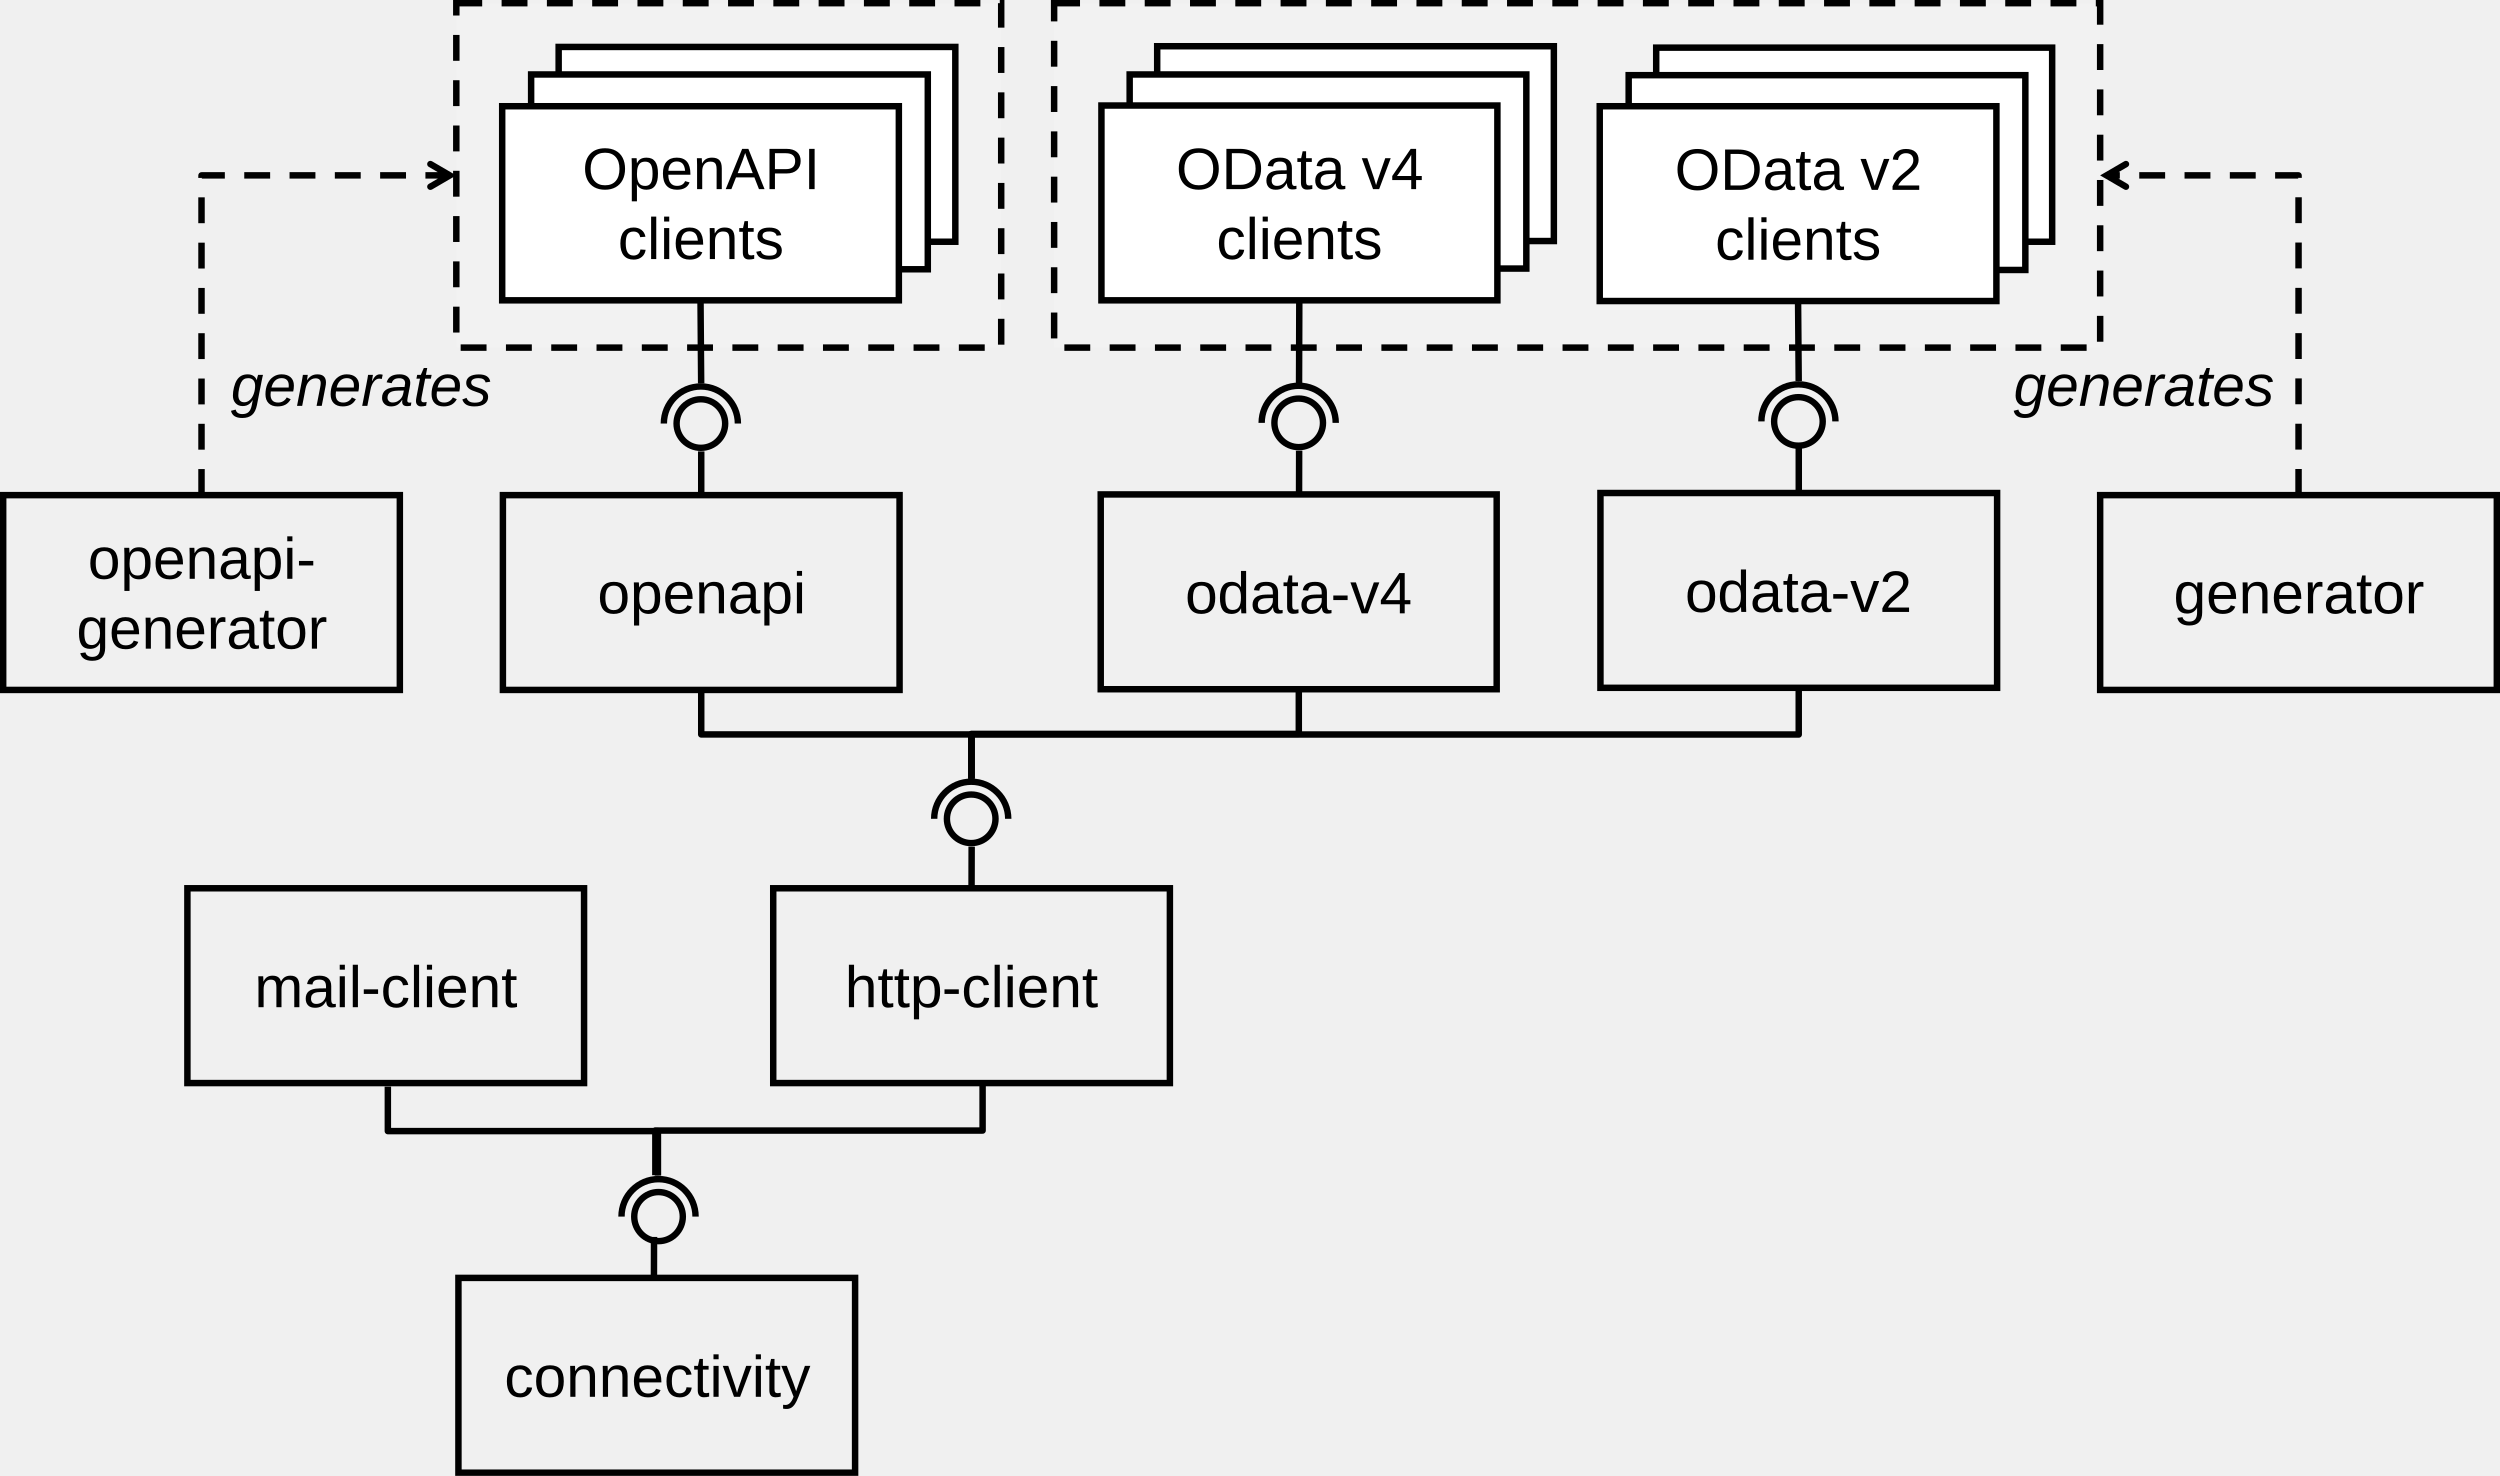
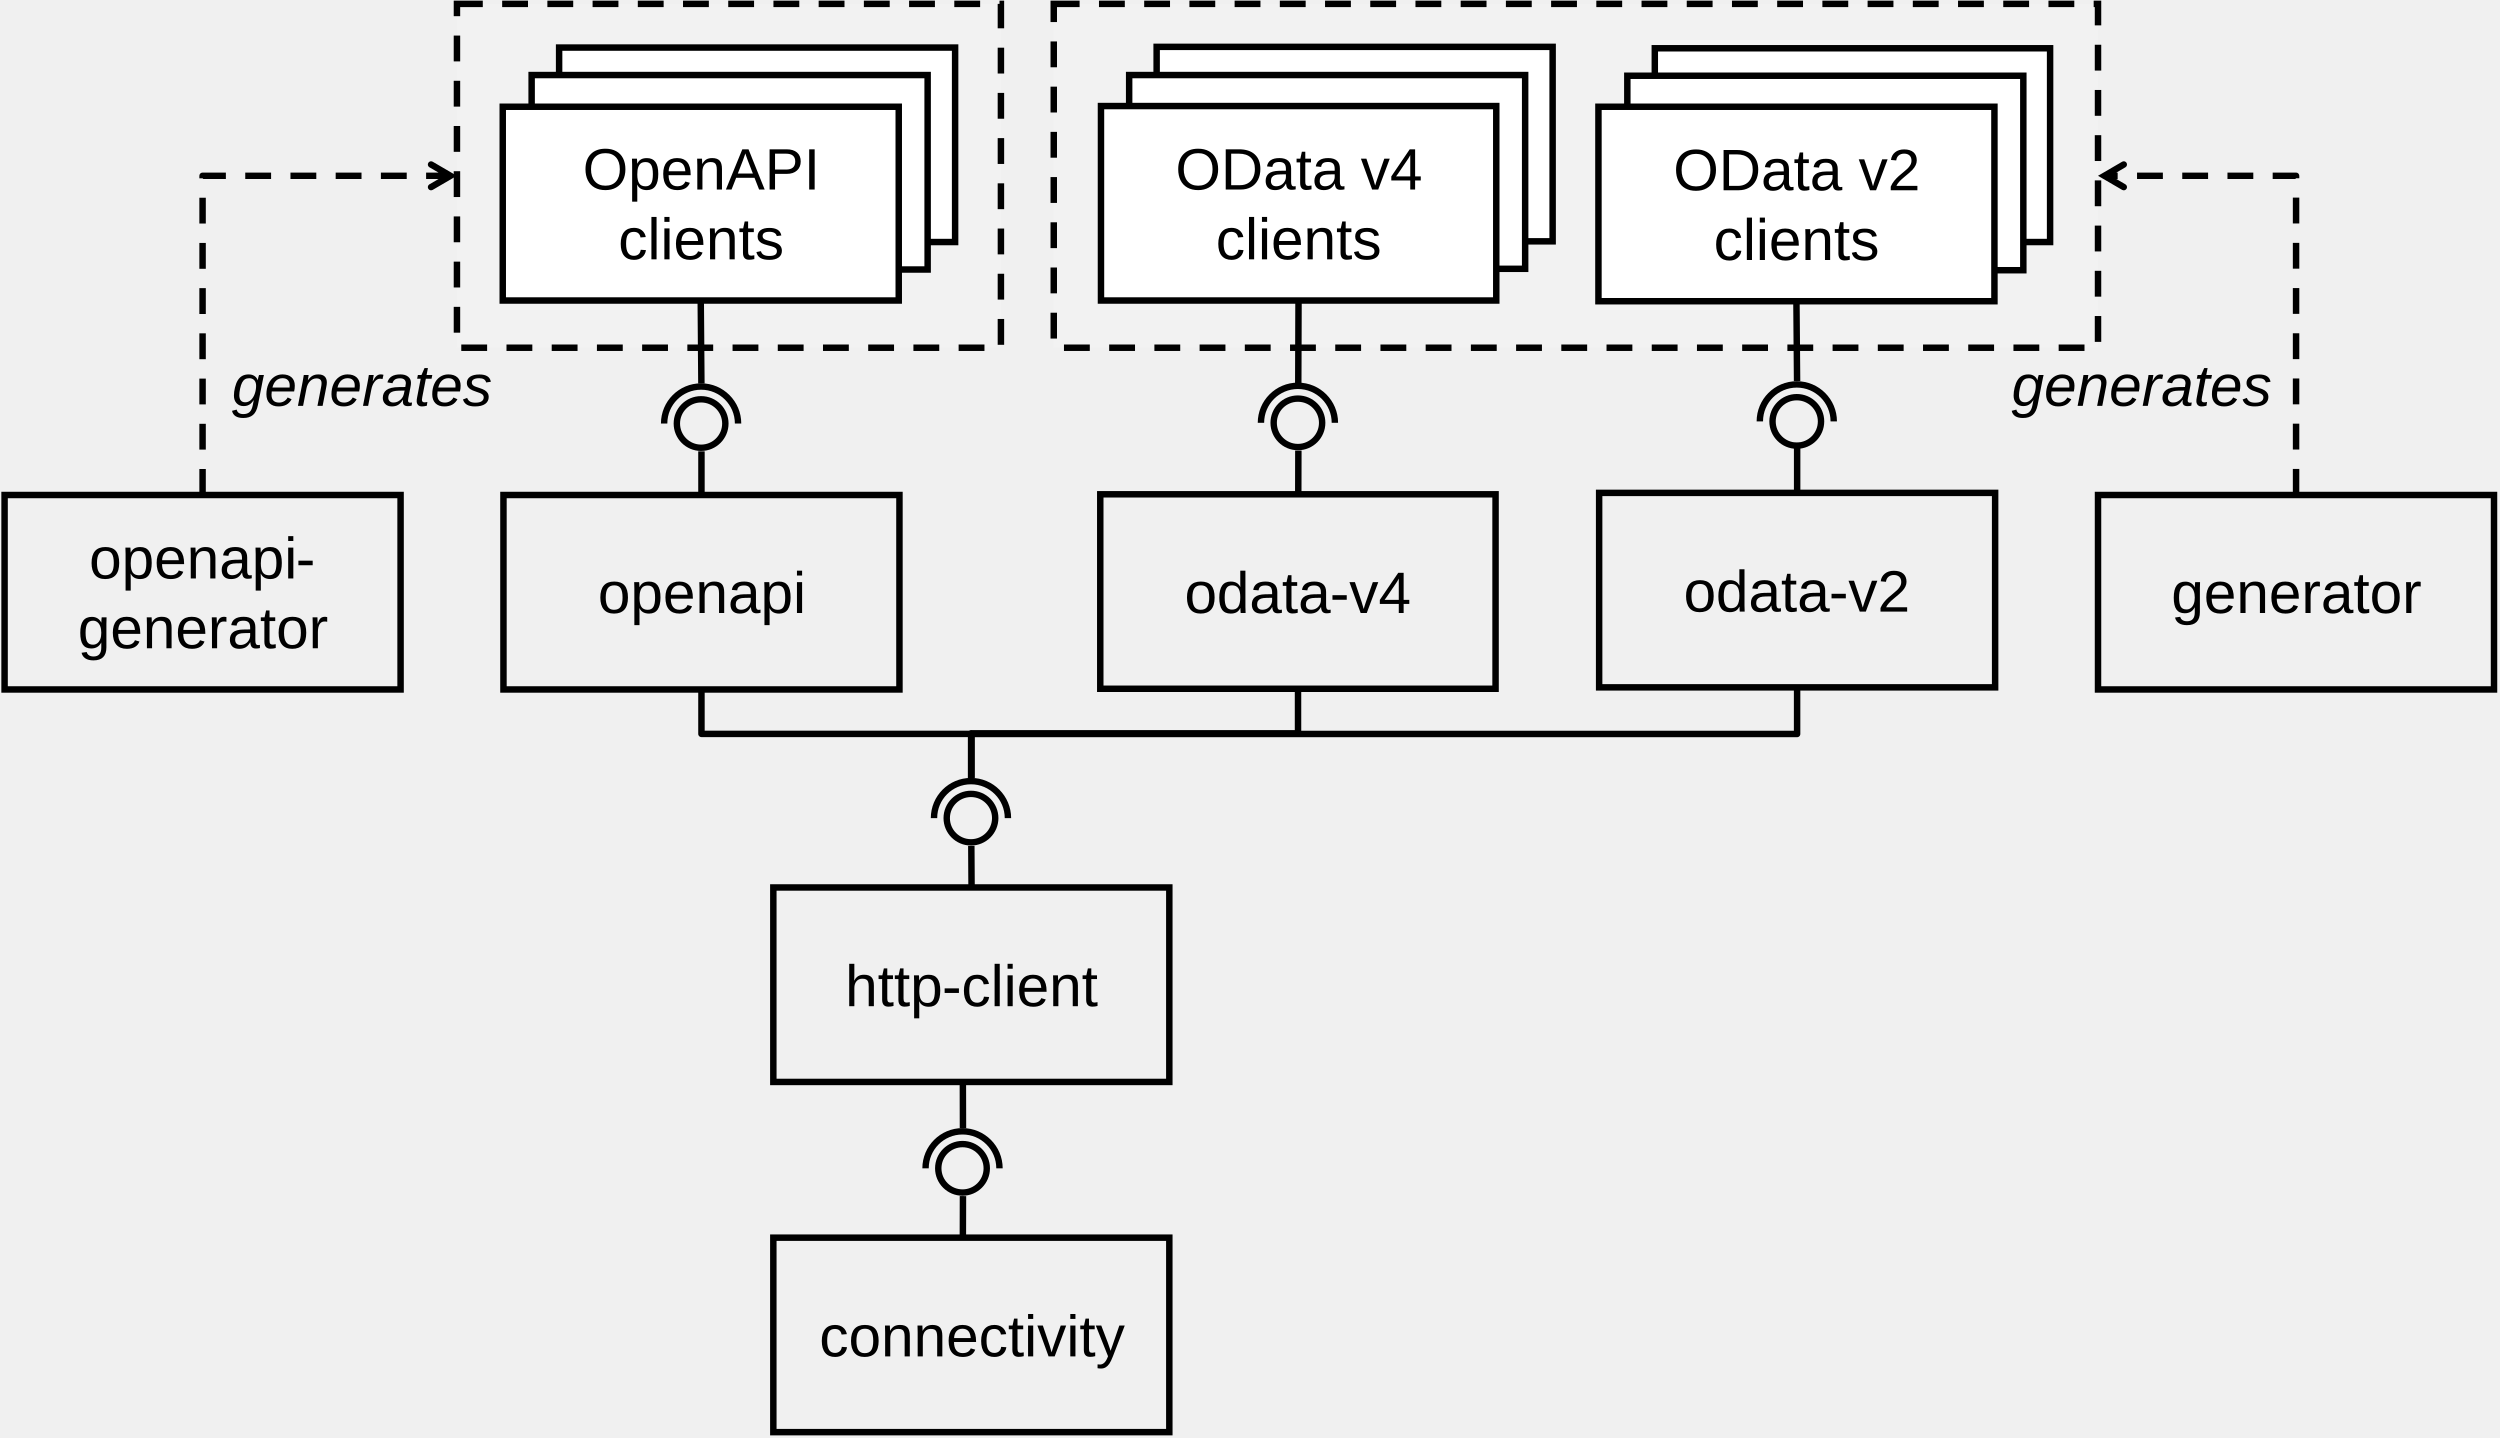
- <svg xmlns="http://www.w3.org/2000/svg" width="3542" height="2091" overflow="hidden">
-   <defs>
-     <clipPath id="clip0">
-       <rect x="721" y="413" width="3542" height="2091" />
-     </clipPath>
-   </defs>
-   <g clip-path="url(#clip0)" transform="translate(-721 -413)">
-     <rect x="1367.5" y="417.5" width="772" height="488" stroke="#000000" stroke-width="9.167" stroke-miterlimit="8" stroke-dasharray="36.667 27.5" fill="#F2F2F2" />
-     <rect x="2214.5" y="417.5" width="1482" height="488" stroke="#000000" stroke-width="9.167" stroke-miterlimit="8" stroke-dasharray="36.667 27.5" fill="#F2F2F2" />
-     <rect x="1816.5" y="1671.5" width="562" height="276" stroke="#000000" stroke-width="9.167" stroke-miterlimit="8" fill="none" />
-     <text font-family="Arial,Arial_MSFontService,sans-serif" font-weight="400" font-size="83" transform="matrix(1 0 0 1 1917.97 1840)">http<tspan font-size="83" x="137.5" y="0">-</tspan>client</text>
-     <rect x="2988.5" y="1111.5" width="562" height="276" stroke="#000000" stroke-width="9.167" stroke-miterlimit="8" fill="none" />
-     <text font-family="Arial,Arial_MSFontService,sans-serif" font-weight="400" font-size="83" transform="matrix(1 0 0 1 3108.38 1280)">o<tspan font-size="83" x="45.834" y="0">data</tspan>
-       <tspan font-size="83" x="206.25" y="0">-</tspan>v2</text>
-     <rect x="2280.5" y="1113.5" width="561" height="276" stroke="#000000" stroke-width="9.167" stroke-miterlimit="8" fill="none" />
-     <text font-family="Arial,Arial_MSFontService,sans-serif" font-weight="400" font-size="83" transform="matrix(1 0 0 1 2400.09 1282)">o<tspan font-size="83" x="45.834" y="0">data</tspan>
-       <tspan font-size="83" x="206.25" y="0">-</tspan>v4</text>
-     <rect x="1433.5" y="1114.5" width="562" height="276" stroke="#000000" stroke-width="9.167" stroke-miterlimit="8" fill="none" />
-     <text font-family="Arial,Arial_MSFontService,sans-serif" font-weight="400" font-size="83" transform="matrix(1 0 0 1 1567.52 1282)">openapi</text>
-     <rect x="3696.5" y="1114.5" width="562" height="276" stroke="#000000" stroke-width="9.167" stroke-miterlimit="8" fill="none" />
-     <text font-family="Arial,Arial_MSFontService,sans-serif" font-weight="400" font-size="83" transform="matrix(1 0 0 1 3800.51 1282)">generator</text>
-     <rect x="725.5" y="1114.5" width="562" height="276" stroke="#000000" stroke-width="9.167" stroke-miterlimit="8" fill="none" />
-     <text font-family="Arial,Arial_MSFontService,sans-serif" font-weight="400" font-size="83" transform="matrix(1 0 0 1 845.477 1233)">openapi-<tspan font-size="83" x="-16.042" y="99">generator</tspan>
-     </text>
-     <path d="M2097.5 1516.02 2097.5 1452.76 2561.15 1452.76 2561.15 1389.5" stroke="#000000" stroke-width="9.167" stroke-linejoin="round" stroke-miterlimit="10" fill="none" fill-rule="evenodd" />
-     <path d="M3269.44 1387.5 3269.44 1453.66 2097.5 1453.66 2097.5 1516.08" stroke="#000000" stroke-width="9.167" stroke-linejoin="round" stroke-miterlimit="10" fill="none" fill-rule="evenodd" />
-     <path d="M0-4.583 36.667-4.583 36.667 4.583 0 4.583ZM64.167-4.583 100.833-4.583 100.833 4.583 64.167 4.583ZM128.333-4.583 165-4.583 165 4.583 128.333 4.583ZM192.5-4.583 229.167-4.583 229.167 4.583 192.5 4.583ZM256.667-4.583 293.333-4.583 293.333 4.583 256.667 4.583ZM320.833-4.583 357.5-4.583 357.5 4.583 320.833 4.583ZM385-4.583 421.667-4.583 421.667 4.583 385 4.583ZM449.167-4.583 452.64-4.583C455.172-4.583 457.224-2.531 457.224 0L457.224 33.193 448.057 33.193 448.057 0 452.64 4.583 449.167 4.583ZM457.224 60.693 457.224 97.36 448.057 97.36 448.057 60.693ZM457.224 124.86 457.224 161.526 448.057 161.526 448.057 124.86ZM457.224 189.026 457.224 225.693 448.057 225.693 448.057 189.026ZM457.224 253.193 457.224 272.008 448.057 272.008 448.057 253.193ZM472.641 246.817 452.64 281.104 432.64 246.817C431.364 244.631 432.103 241.824 434.289 240.549 436.476 239.273 439.282 240.012 440.558 242.198L456.599 269.698 448.681 269.698 464.723 242.198C465.998 240.012 468.805 239.273 470.991 240.549 473.178 241.824 473.916 244.631 472.641 246.817Z" transform="matrix(-1.83697e-16 -1 -1 1.83697e-16 3977.58 1114.14)" />
-     <path d="M1001.92 1114.27 1001.92 1077.61 1011.08 1077.61 1011.08 1114.27ZM1001.92 1050.11 1001.92 1013.44 1011.08 1013.44 1011.08 1050.11ZM1001.92 985.939 1001.92 949.272 1011.08 949.272 1011.08 985.939ZM1001.92 921.772 1001.92 885.105 1011.08 885.105 1011.08 921.772ZM1001.92 857.605 1001.92 820.938 1011.08 820.938 1011.08 857.605ZM1001.92 793.438 1001.92 756.772 1011.08 756.772 1011.08 793.438ZM1001.92 729.272 1001.92 692.605 1011.08 692.605 1011.08 729.272ZM1001.92 665.105 1001.92 661.5C1001.92 658.969 1003.97 656.917 1006.5 656.917L1039.56 656.917 1039.56 666.083 1006.5 666.083 1011.08 661.5 1011.08 665.105ZM1067.06 656.917 1103.73 656.917 1103.73 666.083 1067.06 666.083ZM1131.23 656.917 1167.89 656.917 1167.89 666.083 1131.23 666.083ZM1195.39 656.917 1232.06 656.917 1232.06 666.083 1195.39 666.083ZM1259.56 656.917 1296.23 656.917 1296.23 666.083 1259.56 666.083ZM1323.73 656.917 1358.26 656.917 1358.26 666.083 1323.73 666.083ZM1333.07 641.499 1367.36 661.5 1333.07 681.5C1330.88 682.776 1328.08 682.037 1326.8 679.851 1325.52 677.664 1326.26 674.858 1328.45 673.583L1355.95 657.541 1355.95 665.459 1328.45 649.417C1326.26 648.142 1325.52 645.335 1326.8 643.149 1328.08 640.962 1330.88 640.224 1333.07 641.499Z" />
-     <path d="M3269.5 1112.21 3269.5 1040.5" stroke="#000000" stroke-width="9.167" stroke-linejoin="round" stroke-miterlimit="10" fill="none" fill-rule="evenodd" />
-     <path d="M0 0 0.126 62.273" stroke="#000000" stroke-width="9.167" stroke-linejoin="round" stroke-miterlimit="10" fill="none" fill-rule="evenodd" transform="matrix(1 0 0 -1 2561.5 1113.77)" />
-     <path d="M0 0 0 61.502" stroke="#000000" stroke-width="9.167" stroke-linejoin="round" stroke-miterlimit="10" fill="none" fill-rule="evenodd" transform="matrix(1 0 0 -1 1714.5 1114)" />
-     <path d="M0 0 0.713 236.162" stroke="#000000" stroke-width="9.167" stroke-linejoin="round" stroke-miterlimit="10" fill="none" fill-rule="evenodd" transform="matrix(1 0 0 -1 2561.5 955.662)" />
-     <path d="M1713.5 838.5 1714.41 956.432" stroke="#000000" stroke-width="9.167" stroke-linejoin="round" stroke-miterlimit="10" fill="none" fill-rule="evenodd" />
-     <path d="M3269.4 953.016 3268.5 839.5" stroke="#000000" stroke-width="9.167" stroke-linejoin="round" stroke-miterlimit="10" fill="none" fill-rule="evenodd" />
-     <text font-family="Arial,Arial_MSFontService,sans-serif" font-style="italic" font-weight="400" font-size="83" transform="matrix(1 0 0 1 1048.14 988)">generates</text>
-     <path d="M0 0 63.032 0 63.032 382.672 126.063 382.672" stroke="#000000" stroke-width="9.167" stroke-linejoin="round" stroke-miterlimit="10" fill="none" fill-rule="evenodd" transform="matrix(1.83697e-16 1 1 -1.83697e-16 1714.5 1390.5)" />
-     <path d="M2154 1573.08 2144.93 1573.08C2144.93 1546.57 2123.47 1525.08 2097 1525.08 2070.53 1525.08 2049.07 1546.57 2049.07 1573.08L2040 1573.08C2040 1541.56 2065.52 1516 2097 1516 2128.48 1516 2154 1541.56 2154 1573.08ZM2097 1602.96C2113.49 1602.96 2126.87 1589.59 2126.87 1573.08 2126.87 1556.58 2113.49 1543.2 2097 1543.2 2080.51 1543.2 2067.13 1556.58 2067.13 1573.08 2067.13 1589.59 2080.51 1602.96 2097 1602.96ZM2097 1612C2075.49 1612 2058.04 1594.58 2058.04 1573.08 2058.04 1551.59 2075.49 1534.16 2097 1534.16 2118.52 1534.16 2135.96 1551.59 2135.96 1573.08 2135.96 1594.58 2118.52 1612 2097 1612Z" fill-rule="evenodd" />
-     <path d="M0 0 0.136 59.647" stroke="#000000" stroke-width="9.167" stroke-linejoin="round" stroke-miterlimit="10" fill="none" fill-rule="evenodd" transform="matrix(1 0 0 -1 2097.5 1672.15)" />
-     <path d="M3326 1010.08 3316.93 1010.08C3316.93 983.571 3295.47 962.081 3269 962.081 3242.53 962.081 3221.07 983.571 3221.07 1010.08L3212 1010.08C3212 978.556 3237.52 953 3269 953 3300.48 953 3326 978.556 3326 1010.08ZM3269 1039.96C3285.49 1039.96 3298.87 1026.59 3298.87 1010.08 3298.87 993.577 3285.49 980.198 3269 980.198 3252.51 980.198 3239.13 993.577 3239.13 1010.08 3239.13 1026.59 3252.51 1039.96 3269 1039.96ZM3269 1049C3247.49 1049 3230.04 1031.58 3230.04 1010.08 3230.04 988.587 3247.49 971.162 3269 971.162 3290.52 971.162 3307.96 988.587 3307.96 1010.08 3307.96 1031.58 3290.52 1049 3269 1049Z" fill-rule="evenodd" />
-     <path d="M2618 1012.08 2608.93 1012.08C2608.93 985.571 2587.47 964.081 2561 964.081 2534.53 964.081 2513.07 985.571 2513.07 1012.08L2504 1012.08C2504 980.556 2529.52 955 2561 955 2592.48 955 2618 980.556 2618 1012.08ZM2561 1041.96C2577.49 1041.96 2590.87 1028.59 2590.87 1012.08 2590.87 995.577 2577.49 982.198 2561 982.198 2544.51 982.198 2531.13 995.577 2531.13 1012.08 2531.13 1028.59 2544.51 1041.96 2561 1041.96ZM2561 1051C2539.48 1051 2522.04 1033.58 2522.04 1012.08 2522.04 990.587 2539.48 973.162 2561 973.162 2582.52 973.162 2599.96 990.587 2599.96 1012.08 2599.96 1033.58 2582.52 1051 2561 1051Z" fill-rule="evenodd" />
-     <path d="M1771 1013.08 1761.93 1013.08C1761.93 986.571 1740.47 965.081 1714 965.081 1687.53 965.081 1666.07 986.571 1666.07 1013.08L1657 1013.08C1657 981.556 1682.52 956 1714 956 1745.48 956 1771 981.556 1771 1013.08ZM1714 1042.96C1730.49 1042.96 1743.87 1029.59 1743.87 1013.08 1743.87 996.577 1730.49 983.198 1714 983.198 1697.51 983.198 1684.13 996.577 1684.13 1013.08 1684.13 1029.59 1697.51 1042.96 1714 1042.96ZM1714 1052C1692.48 1052 1675.04 1034.58 1675.04 1013.08 1675.04 991.587 1692.48 974.162 1714 974.162 1735.52 974.162 1752.96 991.587 1752.96 1013.08 1752.96 1034.58 1735.52 1052 1714 1052Z" fill-rule="evenodd" />
-     <text font-family="Arial,Arial_MSFontService,sans-serif" font-style="italic" font-weight="400" font-size="83" transform="matrix(1 0 0 1 3573.86 988)">generates</text>
-     <rect x="1512.5" y="479.5" width="562" height="276" stroke="#000000" stroke-width="9.167" stroke-miterlimit="8" fill="#FFFFFF" />
-     <text font-family="Arial,Arial_MSFontService,sans-serif" font-weight="400" font-size="83" transform="matrix(1 0 0 1 1625.49 598)">OpenAPI<tspan font-size="83" x="71.042" y="99">client</tspan>
-     </text>
-     <rect x="1473.5" y="518.5" width="562" height="276" stroke="#000000" stroke-width="9.167" stroke-miterlimit="8" fill="#FFFFFF" />
-     <text font-family="Arial,Arial_MSFontService,sans-serif" font-weight="400" font-size="83" transform="matrix(1 0 0 1 1586.86 637)">OpenAPI<tspan font-size="83" x="71.042" y="99">client</tspan>
-     </text>
-     <rect x="1432.5" y="563.5" width="562" height="275" stroke="#000000" stroke-width="9.167" stroke-miterlimit="8" fill="#FFFFFF" />
-     <text font-family="Arial,Arial_MSFontService,sans-serif" font-weight="400" font-size="83" transform="matrix(1 0 0 1 1545.98 681)">OpenAPI<tspan font-size="83" x="50.417" y="99">clients</tspan>
-     </text>
-     <rect x="3067.5" y="480.5" width="561" height="275" stroke="#000000" stroke-width="9.167" stroke-miterlimit="8" fill="#FFFFFF" />
-     <text font-family="Arial,Arial_MSFontService,sans-serif" font-weight="400" font-size="83" transform="matrix(1 0 0 1 3180.12 599)">OpenAPI<tspan font-size="83" x="71.041" y="99">client</tspan>
-     </text>
-     <rect x="3028.5" y="519.5" width="562" height="276" stroke="#000000" stroke-width="9.167" stroke-miterlimit="8" fill="#FFFFFF" />
-     <text font-family="Arial,Arial_MSFontService,sans-serif" font-weight="400" font-size="83" transform="matrix(1 0 0 1 3141.49 638)">OpenAPI<tspan font-size="83" x="71.041" y="99">client</tspan>
-     </text>
-     <rect x="2987.5" y="563.5" width="562" height="276" stroke="#000000" stroke-width="9.167" stroke-miterlimit="8" fill="#FFFFFF" />
-     <text font-family="Arial,Arial_MSFontService,sans-serif" font-weight="400" font-size="83" transform="matrix(1 0 0 1 3093.73 682)">OData v2 <tspan font-size="83" x="57.292" y="99">clients</tspan>
-     </text>
-     <rect x="2360.5" y="478.5" width="562" height="276" stroke="#000000" stroke-width="9.167" stroke-miterlimit="8" fill="#FFFFFF" />
-     <text font-family="Arial,Arial_MSFontService,sans-serif" font-weight="400" font-size="83" transform="matrix(1 0 0 1 2473.57 597)">OpenAPI<tspan font-size="83" x="71.042" y="99">client</tspan>
-     </text>
-     <rect x="2321.5" y="518.5" width="562" height="275" stroke="#000000" stroke-width="9.167" stroke-miterlimit="8" fill="#FFFFFF" />
-     <text font-family="Arial,Arial_MSFontService,sans-serif" font-weight="400" font-size="83" transform="matrix(1 0 0 1 2434.93 637)">OpenAPI<tspan font-size="83" x="71.041" y="99">client</tspan>
-     </text>
-     <rect x="2281.5" y="562.5" width="561" height="276" stroke="#000000" stroke-width="9.167" stroke-miterlimit="8" fill="#FFFFFF" />
-     <text font-family="Arial,Arial_MSFontService,sans-serif" font-weight="400" font-size="83" transform="matrix(1 0 0 1 2387.18 681)">OData v4 <tspan font-size="83" x="57.291" y="99">clients</tspan>
-     </text>
-     <rect x="1370.5" y="2223.5" width="562" height="276" stroke="#000000" stroke-width="9.167" stroke-miterlimit="8" fill="none" />
-     <text font-family="Arial,Arial_MSFontService,sans-serif" font-weight="400" font-size="83" transform="matrix(1 0 0 1 1435.6 2392)">connectivity</text>
-     <path d="M0 0 0.136 59.397" stroke="#000000" stroke-width="9.167" stroke-linejoin="round" stroke-miterlimit="10" fill="none" fill-rule="evenodd" transform="matrix(1 0 0 -1 1647.5 2224.9)" />
-     <path d="M1711 2136.68 1701.93 2136.68C1701.93 2109.89 1680.47 2088.18 1654 2088.18 1627.53 2088.18 1606.07 2109.89 1606.07 2136.68L1597 2136.68C1597 2104.82 1622.52 2079 1654 2079 1685.48 2079 1711 2104.82 1711 2136.68ZM1654 2166.87C1670.49 2166.87 1683.87 2153.35 1683.87 2136.68 1683.87 2120 1670.49 2106.48 1654 2106.48 1637.51 2106.48 1624.13 2120 1624.13 2136.68 1624.13 2153.35 1637.51 2166.87 1654 2166.87ZM1654 2176C1632.48 2176 1615.04 2158.39 1615.04 2136.68 1615.04 2114.96 1632.48 2097.35 1654 2097.35 1675.52 2097.35 1692.96 2114.96 1692.96 2136.68 1692.96 2158.39 1675.52 2176 1654 2176Z" fill-rule="evenodd" />
-     <path d="M1649.5 2078.02 1649.5 2014.76 2113.15 2014.76 2113.15 1951.5" stroke="#000000" stroke-width="9.167" stroke-linejoin="round" stroke-miterlimit="10" fill="none" fill-rule="evenodd" />
-     <path d="M0 0 63.032 0 63.032 382.672 126.063 382.672" stroke="#000000" stroke-width="9.167" stroke-linejoin="round" stroke-miterlimit="10" fill="none" fill-rule="evenodd" transform="matrix(1.83697e-16 1 1 -1.83697e-16 1270.5 1952.5)" />
-     <rect x="986.5" y="1671.5" width="562" height="276" stroke="#000000" stroke-width="9.167" stroke-miterlimit="8" fill="none" />
-     <text font-family="Arial,Arial_MSFontService,sans-serif" font-weight="400" font-size="83" transform="matrix(1 0 0 1 1081.47 1840)">mail<tspan font-size="83" x="151.25" y="0">-</tspan>client</text>
+ <svg xmlns="http://www.w3.org/2000/svg" width="3548" height="2040" xml:space="preserve" overflow="hidden">
+   <g transform="translate(-719 -412)">
+     <g>
+       <rect x="1367.5" y="417.5" width="772" height="488" stroke="#000000" stroke-width="9.167" stroke-linecap="butt" stroke-linejoin="miter" stroke-miterlimit="8" stroke-dasharray="36.667 27.5" stroke-opacity="1" fill="#F2F2F2" fill-opacity="1" />
+       <rect x="2214.5" y="417.5" width="1482" height="488" stroke="#000000" stroke-width="9.167" stroke-linecap="butt" stroke-linejoin="miter" stroke-miterlimit="8" stroke-dasharray="36.667 27.5" stroke-opacity="1" fill="#F2F2F2" fill-opacity="1" />
+       <rect x="1816.5" y="1671.5" width="562" height="276" stroke="#000000" stroke-width="9.167" stroke-linecap="butt" stroke-linejoin="miter" stroke-miterlimit="8" stroke-opacity="1" fill="none" />
+       <text fill="#000000" fill-opacity="1" font-family="Arial,Arial_MSFontService,sans-serif" font-style="normal" font-variant="normal" font-weight="400" font-stretch="normal" font-size="83" text-anchor="start" direction="ltr" writing-mode="lr-tb" unicode-bidi="normal" text-decoration="none" transform="matrix(1 0 0 1 1918.45 1840)">http</text>
+       <text fill="#000000" fill-opacity="1" font-family="Arial,Arial_MSFontService,sans-serif" font-style="normal" font-variant="normal" font-weight="400" font-stretch="normal" font-size="83" text-anchor="start" direction="ltr" writing-mode="lr-tb" unicode-bidi="normal" text-decoration="none" transform="matrix(1 0 0 1 2055.95 1840)">-</text>
+       <text fill="#000000" fill-opacity="1" font-family="Arial,Arial_MSFontService,sans-serif" font-style="normal" font-variant="normal" font-weight="400" font-stretch="normal" font-size="83" text-anchor="start" direction="ltr" writing-mode="lr-tb" unicode-bidi="normal" text-decoration="none" transform="matrix(1 0 0 1 2083.45 1840)">client</text>
+       <rect x="2988.5" y="1111.5" width="562" height="276" stroke="#000000" stroke-width="9.167" stroke-linecap="butt" stroke-linejoin="miter" stroke-miterlimit="8" stroke-opacity="1" fill="none" />
+       <text fill="#000000" fill-opacity="1" font-family="Arial,Arial_MSFontService,sans-serif" font-style="normal" font-variant="normal" font-weight="400" font-stretch="normal" font-size="83" text-anchor="start" direction="ltr" writing-mode="lr-tb" unicode-bidi="normal" text-decoration="none" transform="matrix(1 0 0 1 3108.38 1280)">o</text>
+       <text fill="#000000" fill-opacity="1" font-family="Arial,Arial_MSFontService,sans-serif" font-style="normal" font-variant="normal" font-weight="400" font-stretch="normal" font-size="83" text-anchor="start" direction="ltr" writing-mode="lr-tb" unicode-bidi="normal" text-decoration="none" transform="matrix(1 0 0 1 3154.22 1280)">data</text>
+       <text fill="#000000" fill-opacity="1" font-family="Arial,Arial_MSFontService,sans-serif" font-style="normal" font-variant="normal" font-weight="400" font-stretch="normal" font-size="83" text-anchor="start" direction="ltr" writing-mode="lr-tb" unicode-bidi="normal" text-decoration="none" transform="matrix(1 0 0 1 3314.63 1280)">-</text>
+       <text fill="#000000" fill-opacity="1" font-family="Arial,Arial_MSFontService,sans-serif" font-style="normal" font-variant="normal" font-weight="400" font-stretch="normal" font-size="83" text-anchor="start" direction="ltr" writing-mode="lr-tb" unicode-bidi="normal" text-decoration="none" transform="matrix(1 0 0 1 3342.13 1280)">v2</text>
+       <rect x="2280.5" y="1113.5" width="561" height="276" stroke="#000000" stroke-width="9.167" stroke-linecap="butt" stroke-linejoin="miter" stroke-miterlimit="8" stroke-opacity="1" fill="none" />
+       <text fill="#000000" fill-opacity="1" font-family="Arial,Arial_MSFontService,sans-serif" font-style="normal" font-variant="normal" font-weight="400" font-stretch="normal" font-size="83" text-anchor="start" direction="ltr" writing-mode="lr-tb" unicode-bidi="normal" text-decoration="none" transform="matrix(1 0 0 1 2400.09 1282)">o</text>
+       <text fill="#000000" fill-opacity="1" font-family="Arial,Arial_MSFontService,sans-serif" font-style="normal" font-variant="normal" font-weight="400" font-stretch="normal" font-size="83" text-anchor="start" direction="ltr" writing-mode="lr-tb" unicode-bidi="normal" text-decoration="none" transform="matrix(1 0 0 1 2445.93 1282)">data</text>
+       <text fill="#000000" fill-opacity="1" font-family="Arial,Arial_MSFontService,sans-serif" font-style="normal" font-variant="normal" font-weight="400" font-stretch="normal" font-size="83" text-anchor="start" direction="ltr" writing-mode="lr-tb" unicode-bidi="normal" text-decoration="none" transform="matrix(1 0 0 1 2606.34 1282)">-</text>
+       <text fill="#000000" fill-opacity="1" font-family="Arial,Arial_MSFontService,sans-serif" font-style="normal" font-variant="normal" font-weight="400" font-stretch="normal" font-size="83" text-anchor="start" direction="ltr" writing-mode="lr-tb" unicode-bidi="normal" text-decoration="none" transform="matrix(1 0 0 1 2633.84 1282)">v4</text>
+       <rect x="1433.5" y="1114.5" width="562" height="276" stroke="#000000" stroke-width="9.167" stroke-linecap="butt" stroke-linejoin="miter" stroke-miterlimit="8" stroke-opacity="1" fill="none" />
+       <text fill="#000000" fill-opacity="1" font-family="Arial,Arial_MSFontService,sans-serif" font-style="normal" font-variant="normal" font-weight="400" font-stretch="normal" font-size="83" text-anchor="start" direction="ltr" writing-mode="lr-tb" unicode-bidi="normal" text-decoration="none" transform="matrix(1 0 0 1 1567.52 1282)">openapi</text>
+       <rect x="3696.5" y="1114.5" width="562" height="276" stroke="#000000" stroke-width="9.167" stroke-linecap="butt" stroke-linejoin="miter" stroke-miterlimit="8" stroke-opacity="1" fill="none" />
+       <text fill="#000000" fill-opacity="1" font-family="Arial,Arial_MSFontService,sans-serif" font-style="normal" font-variant="normal" font-weight="400" font-stretch="normal" font-size="83" text-anchor="start" direction="ltr" writing-mode="lr-tb" unicode-bidi="normal" text-decoration="none" transform="matrix(1 0 0 1 3800.51 1282)">generator</text>
+       <rect x="725.5" y="1114.5" width="562" height="276" stroke="#000000" stroke-width="9.167" stroke-linecap="butt" stroke-linejoin="miter" stroke-miterlimit="8" stroke-opacity="1" fill="none" />
+       <text fill="#000000" fill-opacity="1" font-family="Arial,Arial_MSFontService,sans-serif" font-style="normal" font-variant="normal" font-weight="400" font-stretch="normal" font-size="83" text-anchor="start" direction="ltr" writing-mode="lr-tb" unicode-bidi="normal" text-decoration="none" transform="matrix(1 0 0 1 845.477 1233)">openapi</text>
+       <text fill="#000000" fill-opacity="1" font-family="Arial,Arial_MSFontService,sans-serif" font-style="normal" font-variant="normal" font-weight="400" font-stretch="normal" font-size="83" text-anchor="start" direction="ltr" writing-mode="lr-tb" unicode-bidi="normal" text-decoration="none" transform="matrix(1 0 0 1 1138.81 1233)">-</text>
+       <text fill="#000000" fill-opacity="1" font-family="Arial,Arial_MSFontService,sans-serif" font-style="normal" font-variant="normal" font-weight="400" font-stretch="normal" font-size="83" text-anchor="start" direction="ltr" writing-mode="lr-tb" unicode-bidi="normal" text-decoration="none" transform="matrix(1 0 0 1 829.435 1332)">generator</text>
+       <path d="M2097.5 1516.02 2097.5 1452.76 2561.15 1452.76 2561.15 1389.5" stroke="#000000" stroke-width="9.167" stroke-linecap="butt" stroke-linejoin="round" stroke-miterlimit="10" stroke-opacity="1" fill="none" fill-rule="evenodd" />
+       <path d="M3269.44 1387.5 3269.44 1453.66 2097.5 1453.66 2097.5 1516.08" stroke="#000000" stroke-width="9.167" stroke-linecap="butt" stroke-linejoin="round" stroke-miterlimit="10" stroke-opacity="1" fill="none" fill-rule="evenodd" />
+       <path d="M0-4.583 36.667-4.583 36.667 4.583 0 4.583ZM64.167-4.583 100.833-4.583 100.833 4.583 64.167 4.583ZM128.333-4.583 165-4.583 165 4.583 128.333 4.583ZM192.5-4.583 229.167-4.583 229.167 4.583 192.5 4.583ZM256.667-4.583 293.333-4.583 293.333 4.583 256.667 4.583ZM320.833-4.583 357.5-4.583 357.5 4.583 320.833 4.583ZM385-4.583 421.667-4.583 421.667 4.583 385 4.583ZM449.167-4.583 452.64-4.583C455.172-4.583 457.224-2.531 457.224 0L457.224 33.193 448.057 33.193 448.057 0 452.64 4.583 449.167 4.583ZM457.224 60.693 457.224 97.36 448.057 97.36 448.057 60.693ZM457.224 124.86 457.224 161.526 448.057 161.526 448.057 124.86ZM457.224 189.026 457.224 225.693 448.057 225.693 448.057 189.026ZM457.224 253.193 457.224 272.008 448.057 272.008 448.057 253.193ZM472.641 246.817 452.64 281.104 432.64 246.817C431.364 244.631 432.103 241.824 434.289 240.549 436.476 239.273 439.282 240.012 440.558 242.198L456.599 269.698 448.681 269.698 464.723 242.198C465.998 240.012 468.805 239.273 470.991 240.549 473.178 241.824 473.916 244.631 472.641 246.817Z" fill="#000000" fill-rule="nonzero" fill-opacity="1" transform="matrix(-1.83697e-16 -1 -1 1.83697e-16 3977.58 1114.14)" />
+       <path d="M1001.92 1114.27 1001.92 1077.61 1011.08 1077.61 1011.08 1114.27ZM1001.92 1050.11 1001.92 1013.44 1011.08 1013.44 1011.08 1050.11ZM1001.92 985.939 1001.92 949.272 1011.08 949.272 1011.08 985.939ZM1001.92 921.772 1001.92 885.105 1011.08 885.105 1011.08 921.772ZM1001.92 857.605 1001.92 820.939 1011.08 820.939 1011.08 857.605ZM1001.92 793.439 1001.92 756.772 1011.08 756.772 1011.08 793.439ZM1001.92 729.272 1001.92 692.605 1011.08 692.605 1011.08 729.272ZM1001.92 665.105 1001.92 661.5C1001.92 658.969 1003.97 656.917 1006.5 656.917L1039.56 656.917 1039.56 666.083 1006.5 666.083 1011.08 661.5 1011.08 665.105ZM1067.06 656.917 1103.73 656.917 1103.73 666.083 1067.06 666.083ZM1131.23 656.917 1167.89 656.917 1167.89 666.083 1131.23 666.083ZM1195.39 656.917 1232.06 656.917 1232.06 666.083 1195.39 666.083ZM1259.56 656.917 1296.23 656.917 1296.23 666.083 1259.56 666.083ZM1323.73 656.917 1358.26 656.917 1358.26 666.083 1323.73 666.083ZM1333.07 641.499 1367.36 661.5 1333.07 681.501C1330.88 682.776 1328.08 682.037 1326.8 679.851 1325.52 677.664 1326.26 674.858 1328.45 673.583L1355.95 657.541 1355.95 665.459 1328.45 649.417C1326.26 648.142 1325.52 645.335 1326.8 643.149 1328.08 640.962 1330.88 640.224 1333.07 641.499Z" fill="#000000" fill-rule="nonzero" fill-opacity="1" />
+       <path d="M3269.5 1112.21 3269.5 1040.5" stroke="#000000" stroke-width="9.167" stroke-linecap="butt" stroke-linejoin="round" stroke-miterlimit="10" stroke-opacity="1" fill="none" fill-rule="evenodd" />
+       <path d="M0 0 0.126 62.273" stroke="#000000" stroke-width="9.167" stroke-linecap="butt" stroke-linejoin="round" stroke-miterlimit="10" stroke-opacity="1" fill="none" fill-rule="evenodd" transform="matrix(1 0 0 -1 2561.5 1113.77)" />
+       <path d="M0 0 0 61.502" stroke="#000000" stroke-width="9.167" stroke-linecap="butt" stroke-linejoin="round" stroke-miterlimit="10" stroke-opacity="1" fill="none" fill-rule="evenodd" transform="matrix(1 0 0 -1 1714.5 1114)" />
+       <path d="M0 0 0.713 236.162" stroke="#000000" stroke-width="9.167" stroke-linecap="butt" stroke-linejoin="round" stroke-miterlimit="10" stroke-opacity="1" fill="none" fill-rule="evenodd" transform="matrix(1 0 0 -1 2561.5 955.662)" />
+       <path d="M1713.5 838.5 1714.41 956.432" stroke="#000000" stroke-width="9.167" stroke-linecap="butt" stroke-linejoin="round" stroke-miterlimit="10" stroke-opacity="1" fill="none" fill-rule="evenodd" />
+       <path d="M3269.4 953.016 3268.5 839.5" stroke="#000000" stroke-width="9.167" stroke-linecap="butt" stroke-linejoin="round" stroke-miterlimit="10" stroke-opacity="1" fill="none" fill-rule="evenodd" />
+       <text fill="#000000" fill-opacity="1" font-family="Arial,Arial_MSFontService,sans-serif" font-style="italic" font-variant="normal" font-weight="400" font-stretch="normal" font-size="83" text-anchor="start" direction="ltr" writing-mode="lr-tb" unicode-bidi="normal" text-decoration="none" transform="matrix(1 0 0 1 1048.14 988)">generates</text>
+       <path d="M0 0 63.032 0 63.032 382.672 126.063 382.672" stroke="#000000" stroke-width="9.167" stroke-linecap="butt" stroke-linejoin="round" stroke-miterlimit="10" stroke-opacity="1" fill="none" fill-rule="evenodd" transform="matrix(1.83697e-16 1 1 -1.83697e-16 1714.5 1390.5)" />
+       <path d="M2154 1573.08 2144.93 1573.08C2144.93 1546.57 2123.47 1525.08 2097 1525.08 2070.53 1525.08 2049.07 1546.57 2049.07 1573.08L2040 1573.08C2040 1541.56 2065.52 1516 2097 1516 2128.48 1516 2154 1541.56 2154 1573.08ZM2097 1602.96C2113.49 1602.96 2126.87 1589.59 2126.87 1573.08 2126.87 1556.58 2113.49 1543.2 2097 1543.2 2080.51 1543.2 2067.13 1556.58 2067.13 1573.08 2067.13 1589.59 2080.51 1602.96 2097 1602.96ZM2097 1612C2075.49 1612 2058.04 1594.58 2058.04 1573.08 2058.04 1551.59 2075.49 1534.16 2097 1534.16 2118.52 1534.16 2135.96 1551.59 2135.96 1573.08 2135.96 1594.58 2118.52 1612 2097 1612Z" fill="#000000" fill-rule="evenodd" fill-opacity="1" />
+       <path d="M2097.84 1672.15 2097.5 1612.5" stroke="#000000" stroke-width="9.167" stroke-linecap="butt" stroke-linejoin="round" stroke-miterlimit="10" stroke-opacity="1" fill="none" fill-rule="evenodd" />
+       <path d="M3326 1010.08 3316.93 1010.08C3316.93 983.571 3295.47 962.081 3269 962.081 3242.53 962.081 3221.07 983.571 3221.07 1010.08L3212 1010.08C3212 978.556 3237.52 953 3269 953 3300.48 953 3326 978.556 3326 1010.08ZM3269 1039.96C3285.49 1039.96 3298.87 1026.59 3298.87 1010.08 3298.87 993.577 3285.49 980.198 3269 980.198 3252.51 980.198 3239.13 993.577 3239.13 1010.08 3239.13 1026.59 3252.51 1039.96 3269 1039.96ZM3269 1049C3247.49 1049 3230.04 1031.58 3230.04 1010.08 3230.04 988.587 3247.49 971.162 3269 971.162 3290.52 971.162 3307.96 988.587 3307.96 1010.08 3307.96 1031.58 3290.52 1049 3269 1049Z" fill="#000000" fill-rule="evenodd" fill-opacity="1" />
+       <path d="M2618 1012.08 2608.93 1012.08C2608.93 985.571 2587.47 964.081 2561 964.081 2534.53 964.081 2513.07 985.571 2513.07 1012.08L2504 1012.08C2504 980.556 2529.52 955 2561 955 2592.48 955 2618 980.556 2618 1012.08ZM2561 1041.96C2577.49 1041.96 2590.87 1028.59 2590.87 1012.08 2590.87 995.577 2577.49 982.198 2561 982.198 2544.51 982.198 2531.13 995.577 2531.13 1012.08 2531.13 1028.59 2544.51 1041.96 2561 1041.96ZM2561 1051C2539.48 1051 2522.04 1033.58 2522.04 1012.08 2522.04 990.587 2539.48 973.162 2561 973.162 2582.52 973.162 2599.96 990.587 2599.96 1012.08 2599.96 1033.58 2582.52 1051 2561 1051Z" fill="#000000" fill-rule="evenodd" fill-opacity="1" />
+       <path d="M1771 1013.08 1761.93 1013.08C1761.93 986.571 1740.47 965.081 1714 965.081 1687.53 965.081 1666.07 986.571 1666.07 1013.08L1657 1013.08C1657 981.556 1682.52 956 1714 956 1745.48 956 1771 981.556 1771 1013.08ZM1714 1042.96C1730.49 1042.96 1743.87 1029.59 1743.87 1013.08 1743.87 996.577 1730.49 983.198 1714 983.198 1697.51 983.198 1684.13 996.577 1684.13 1013.08 1684.13 1029.59 1697.51 1042.96 1714 1042.96ZM1714 1052C1692.48 1052 1675.04 1034.58 1675.04 1013.08 1675.04 991.587 1692.48 974.162 1714 974.162 1735.52 974.162 1752.96 991.587 1752.96 1013.08 1752.96 1034.58 1735.52 1052 1714 1052Z" fill="#000000" fill-rule="evenodd" fill-opacity="1" />
+       <text fill="#000000" fill-opacity="1" font-family="Arial,Arial_MSFontService,sans-serif" font-style="italic" font-variant="normal" font-weight="400" font-stretch="normal" font-size="83" text-anchor="start" direction="ltr" writing-mode="lr-tb" unicode-bidi="normal" text-decoration="none" transform="matrix(1 0 0 1 3573.86 988)">generates</text>
+       <rect x="1512.5" y="479.5" width="562" height="276" stroke="#000000" stroke-width="9.167" stroke-linecap="butt" stroke-linejoin="miter" stroke-miterlimit="8" stroke-opacity="1" fill="#FFFFFF" fill-opacity="1" />
+       <text fill="#000000" fill-opacity="1" font-family="Arial,Arial_MSFontService,sans-serif" font-style="normal" font-variant="normal" font-weight="400" font-stretch="normal" font-size="83" text-anchor="start" direction="ltr" writing-mode="lr-tb" unicode-bidi="normal" text-decoration="none" transform="matrix(1 0 0 1 1625.49 598)">OpenAPI</text>
+       <text fill="#000000" fill-opacity="1" font-family="Arial,Arial_MSFontService,sans-serif" font-style="normal" font-variant="normal" font-weight="400" font-stretch="normal" font-size="83" text-anchor="start" direction="ltr" writing-mode="lr-tb" unicode-bidi="normal" text-decoration="none" transform="matrix(1 0 0 1 1696.54 697)">client</text>
+       <rect x="1473.5" y="518.5" width="562" height="276" stroke="#000000" stroke-width="9.167" stroke-linecap="butt" stroke-linejoin="miter" stroke-miterlimit="8" stroke-opacity="1" fill="#FFFFFF" fill-opacity="1" />
+       <text fill="#000000" fill-opacity="1" font-family="Arial,Arial_MSFontService,sans-serif" font-style="normal" font-variant="normal" font-weight="400" font-stretch="normal" font-size="83" text-anchor="start" direction="ltr" writing-mode="lr-tb" unicode-bidi="normal" text-decoration="none" transform="matrix(1 0 0 1 1586.86 637)">OpenAPI</text>
+       <text fill="#000000" fill-opacity="1" font-family="Arial,Arial_MSFontService,sans-serif" font-style="normal" font-variant="normal" font-weight="400" font-stretch="normal" font-size="83" text-anchor="start" direction="ltr" writing-mode="lr-tb" unicode-bidi="normal" text-decoration="none" transform="matrix(1 0 0 1 1657.9 736)">client</text>
+       <rect x="1432.5" y="563.5" width="562" height="275" stroke="#000000" stroke-width="9.167" stroke-linecap="butt" stroke-linejoin="miter" stroke-miterlimit="8" stroke-opacity="1" fill="#FFFFFF" fill-opacity="1" />
+       <text fill="#000000" fill-opacity="1" font-family="Arial,Arial_MSFontService,sans-serif" font-style="normal" font-variant="normal" font-weight="400" font-stretch="normal" font-size="83" text-anchor="start" direction="ltr" writing-mode="lr-tb" unicode-bidi="normal" text-decoration="none" transform="matrix(1 0 0 1 1545.98 681)">OpenAPI</text>
+       <text fill="#000000" fill-opacity="1" font-family="Arial,Arial_MSFontService,sans-serif" font-style="normal" font-variant="normal" font-weight="400" font-stretch="normal" font-size="83" text-anchor="start" direction="ltr" writing-mode="lr-tb" unicode-bidi="normal" text-decoration="none" transform="matrix(1 0 0 1 1596.4 780)">clients</text>
+       <rect x="3067.5" y="480.5" width="561" height="275" stroke="#000000" stroke-width="9.167" stroke-linecap="butt" stroke-linejoin="miter" stroke-miterlimit="8" stroke-opacity="1" fill="#FFFFFF" fill-opacity="1" />
+       <text fill="#000000" fill-opacity="1" font-family="Arial,Arial_MSFontService,sans-serif" font-style="normal" font-variant="normal" font-weight="400" font-stretch="normal" font-size="83" text-anchor="start" direction="ltr" writing-mode="lr-tb" unicode-bidi="normal" text-decoration="none" transform="matrix(1 0 0 1 3180.12 599)">OpenAPI</text>
+       <text fill="#000000" fill-opacity="1" font-family="Arial,Arial_MSFontService,sans-serif" font-style="normal" font-variant="normal" font-weight="400" font-stretch="normal" font-size="83" text-anchor="start" direction="ltr" writing-mode="lr-tb" unicode-bidi="normal" text-decoration="none" transform="matrix(1 0 0 1 3251.16 698)">client</text>
+       <rect x="3028.5" y="519.5" width="562" height="276" stroke="#000000" stroke-width="9.167" stroke-linecap="butt" stroke-linejoin="miter" stroke-miterlimit="8" stroke-opacity="1" fill="#FFFFFF" fill-opacity="1" />
+       <text fill="#000000" fill-opacity="1" font-family="Arial,Arial_MSFontService,sans-serif" font-style="normal" font-variant="normal" font-weight="400" font-stretch="normal" font-size="83" text-anchor="start" direction="ltr" writing-mode="lr-tb" unicode-bidi="normal" text-decoration="none" transform="matrix(1 0 0 1 3141.49 638)">OpenAPI</text>
+       <text fill="#000000" fill-opacity="1" font-family="Arial,Arial_MSFontService,sans-serif" font-style="normal" font-variant="normal" font-weight="400" font-stretch="normal" font-size="83" text-anchor="start" direction="ltr" writing-mode="lr-tb" unicode-bidi="normal" text-decoration="none" transform="matrix(1 0 0 1 3212.53 737)">client</text>
+       <rect x="2987.5" y="563.5" width="562" height="276" stroke="#000000" stroke-width="9.167" stroke-linecap="butt" stroke-linejoin="miter" stroke-miterlimit="8" stroke-opacity="1" fill="#FFFFFF" fill-opacity="1" />
+       <text fill="#000000" fill-opacity="1" font-family="Arial,Arial_MSFontService,sans-serif" font-style="normal" font-variant="normal" font-weight="400" font-stretch="normal" font-size="83" text-anchor="start" direction="ltr" writing-mode="lr-tb" unicode-bidi="normal" text-decoration="none" transform="matrix(1 0 0 1 3093.73 682)">OData v2 </text>
+       <text fill="#000000" fill-opacity="1" font-family="Arial,Arial_MSFontService,sans-serif" font-style="normal" font-variant="normal" font-weight="400" font-stretch="normal" font-size="83" text-anchor="start" direction="ltr" writing-mode="lr-tb" unicode-bidi="normal" text-decoration="none" transform="matrix(1 0 0 1 3151.02 781)">clients</text>
+       <rect x="2360.5" y="478.5" width="562" height="276" stroke="#000000" stroke-width="9.167" stroke-linecap="butt" stroke-linejoin="miter" stroke-miterlimit="8" stroke-opacity="1" fill="#FFFFFF" fill-opacity="1" />
+       <text fill="#000000" fill-opacity="1" font-family="Arial,Arial_MSFontService,sans-serif" font-style="normal" font-variant="normal" font-weight="400" font-stretch="normal" font-size="83" text-anchor="start" direction="ltr" writing-mode="lr-tb" unicode-bidi="normal" text-decoration="none" transform="matrix(1 0 0 1 2473.57 597)">OpenAPI</text>
+       <text fill="#000000" fill-opacity="1" font-family="Arial,Arial_MSFontService,sans-serif" font-style="normal" font-variant="normal" font-weight="400" font-stretch="normal" font-size="83" text-anchor="start" direction="ltr" writing-mode="lr-tb" unicode-bidi="normal" text-decoration="none" transform="matrix(1 0 0 1 2544.61 696)">client</text>
+       <rect x="2321.5" y="518.5" width="562" height="275" stroke="#000000" stroke-width="9.167" stroke-linecap="butt" stroke-linejoin="miter" stroke-miterlimit="8" stroke-opacity="1" fill="#FFFFFF" fill-opacity="1" />
+       <text fill="#000000" fill-opacity="1" font-family="Arial,Arial_MSFontService,sans-serif" font-style="normal" font-variant="normal" font-weight="400" font-stretch="normal" font-size="83" text-anchor="start" direction="ltr" writing-mode="lr-tb" unicode-bidi="normal" text-decoration="none" transform="matrix(1 0 0 1 2434.93 637)">OpenAPI</text>
+       <text fill="#000000" fill-opacity="1" font-family="Arial,Arial_MSFontService,sans-serif" font-style="normal" font-variant="normal" font-weight="400" font-stretch="normal" font-size="83" text-anchor="start" direction="ltr" writing-mode="lr-tb" unicode-bidi="normal" text-decoration="none" transform="matrix(1 0 0 1 2505.97 736)">client</text>
+       <rect x="2281.5" y="562.5" width="561" height="276" stroke="#000000" stroke-width="9.167" stroke-linecap="butt" stroke-linejoin="miter" stroke-miterlimit="8" stroke-opacity="1" fill="#FFFFFF" fill-opacity="1" />
+       <text fill="#000000" fill-opacity="1" font-family="Arial,Arial_MSFontService,sans-serif" font-style="normal" font-variant="normal" font-weight="400" font-stretch="normal" font-size="83" text-anchor="start" direction="ltr" writing-mode="lr-tb" unicode-bidi="normal" text-decoration="none" transform="matrix(1 0 0 1 2387.18 681)">OData v4 </text>
+       <text fill="#000000" fill-opacity="1" font-family="Arial,Arial_MSFontService,sans-serif" font-style="normal" font-variant="normal" font-weight="400" font-stretch="normal" font-size="83" text-anchor="start" direction="ltr" writing-mode="lr-tb" unicode-bidi="normal" text-decoration="none" transform="matrix(1 0 0 1 2444.47 780)">clients</text>
+       <rect x="1816.5" y="2168.5" width="562" height="276" stroke="#000000" stroke-width="9.167" stroke-linecap="butt" stroke-linejoin="miter" stroke-miterlimit="8" stroke-opacity="1" fill="none" />
+       <text fill="#000000" fill-opacity="1" font-family="Arial,Arial_MSFontService,sans-serif" font-style="normal" font-variant="normal" font-weight="400" font-stretch="normal" font-size="83" text-anchor="start" direction="ltr" writing-mode="lr-tb" unicode-bidi="normal" text-decoration="none" transform="matrix(1 0 0 1 1881.78 2337)">connectivity</text>
+       <path d="M0 0 0.136 59.397" stroke="#000000" stroke-width="9.167" stroke-linecap="butt" stroke-linejoin="round" stroke-miterlimit="10" stroke-opacity="1" fill="none" fill-rule="evenodd" transform="matrix(1 0 0 -1 2085.5 2168.9)" />
+       <path d="M2085.64 2013.3 2085.5 1947.5" stroke="#000000" stroke-width="9.167" stroke-linecap="butt" stroke-linejoin="round" stroke-miterlimit="10" stroke-opacity="1" fill="none" fill-rule="evenodd" />
+       <path d="M2142 2070.08 2132.93 2070.08C2132.93 2043.57 2111.47 2022.08 2085 2022.08 2058.53 2022.08 2037.07 2043.57 2037.07 2070.08L2028 2070.08C2028 2038.56 2053.52 2013 2085 2013 2116.48 2013 2142 2038.56 2142 2070.08ZM2085 2099.96C2101.49 2099.96 2114.87 2086.59 2114.87 2070.08 2114.87 2053.58 2101.49 2040.2 2085 2040.2 2068.51 2040.2 2055.13 2053.58 2055.13 2070.08 2055.13 2086.59 2068.51 2099.96 2085 2099.96ZM2085 2109C2063.49 2109 2046.04 2091.58 2046.04 2070.08 2046.04 2048.59 2063.49 2031.16 2085 2031.16 2106.52 2031.16 2123.96 2048.59 2123.96 2070.08 2123.96 2091.58 2106.52 2109 2085 2109Z" fill="#000000" fill-rule="evenodd" fill-opacity="1" />
+     </g>
  </g>
</svg>
